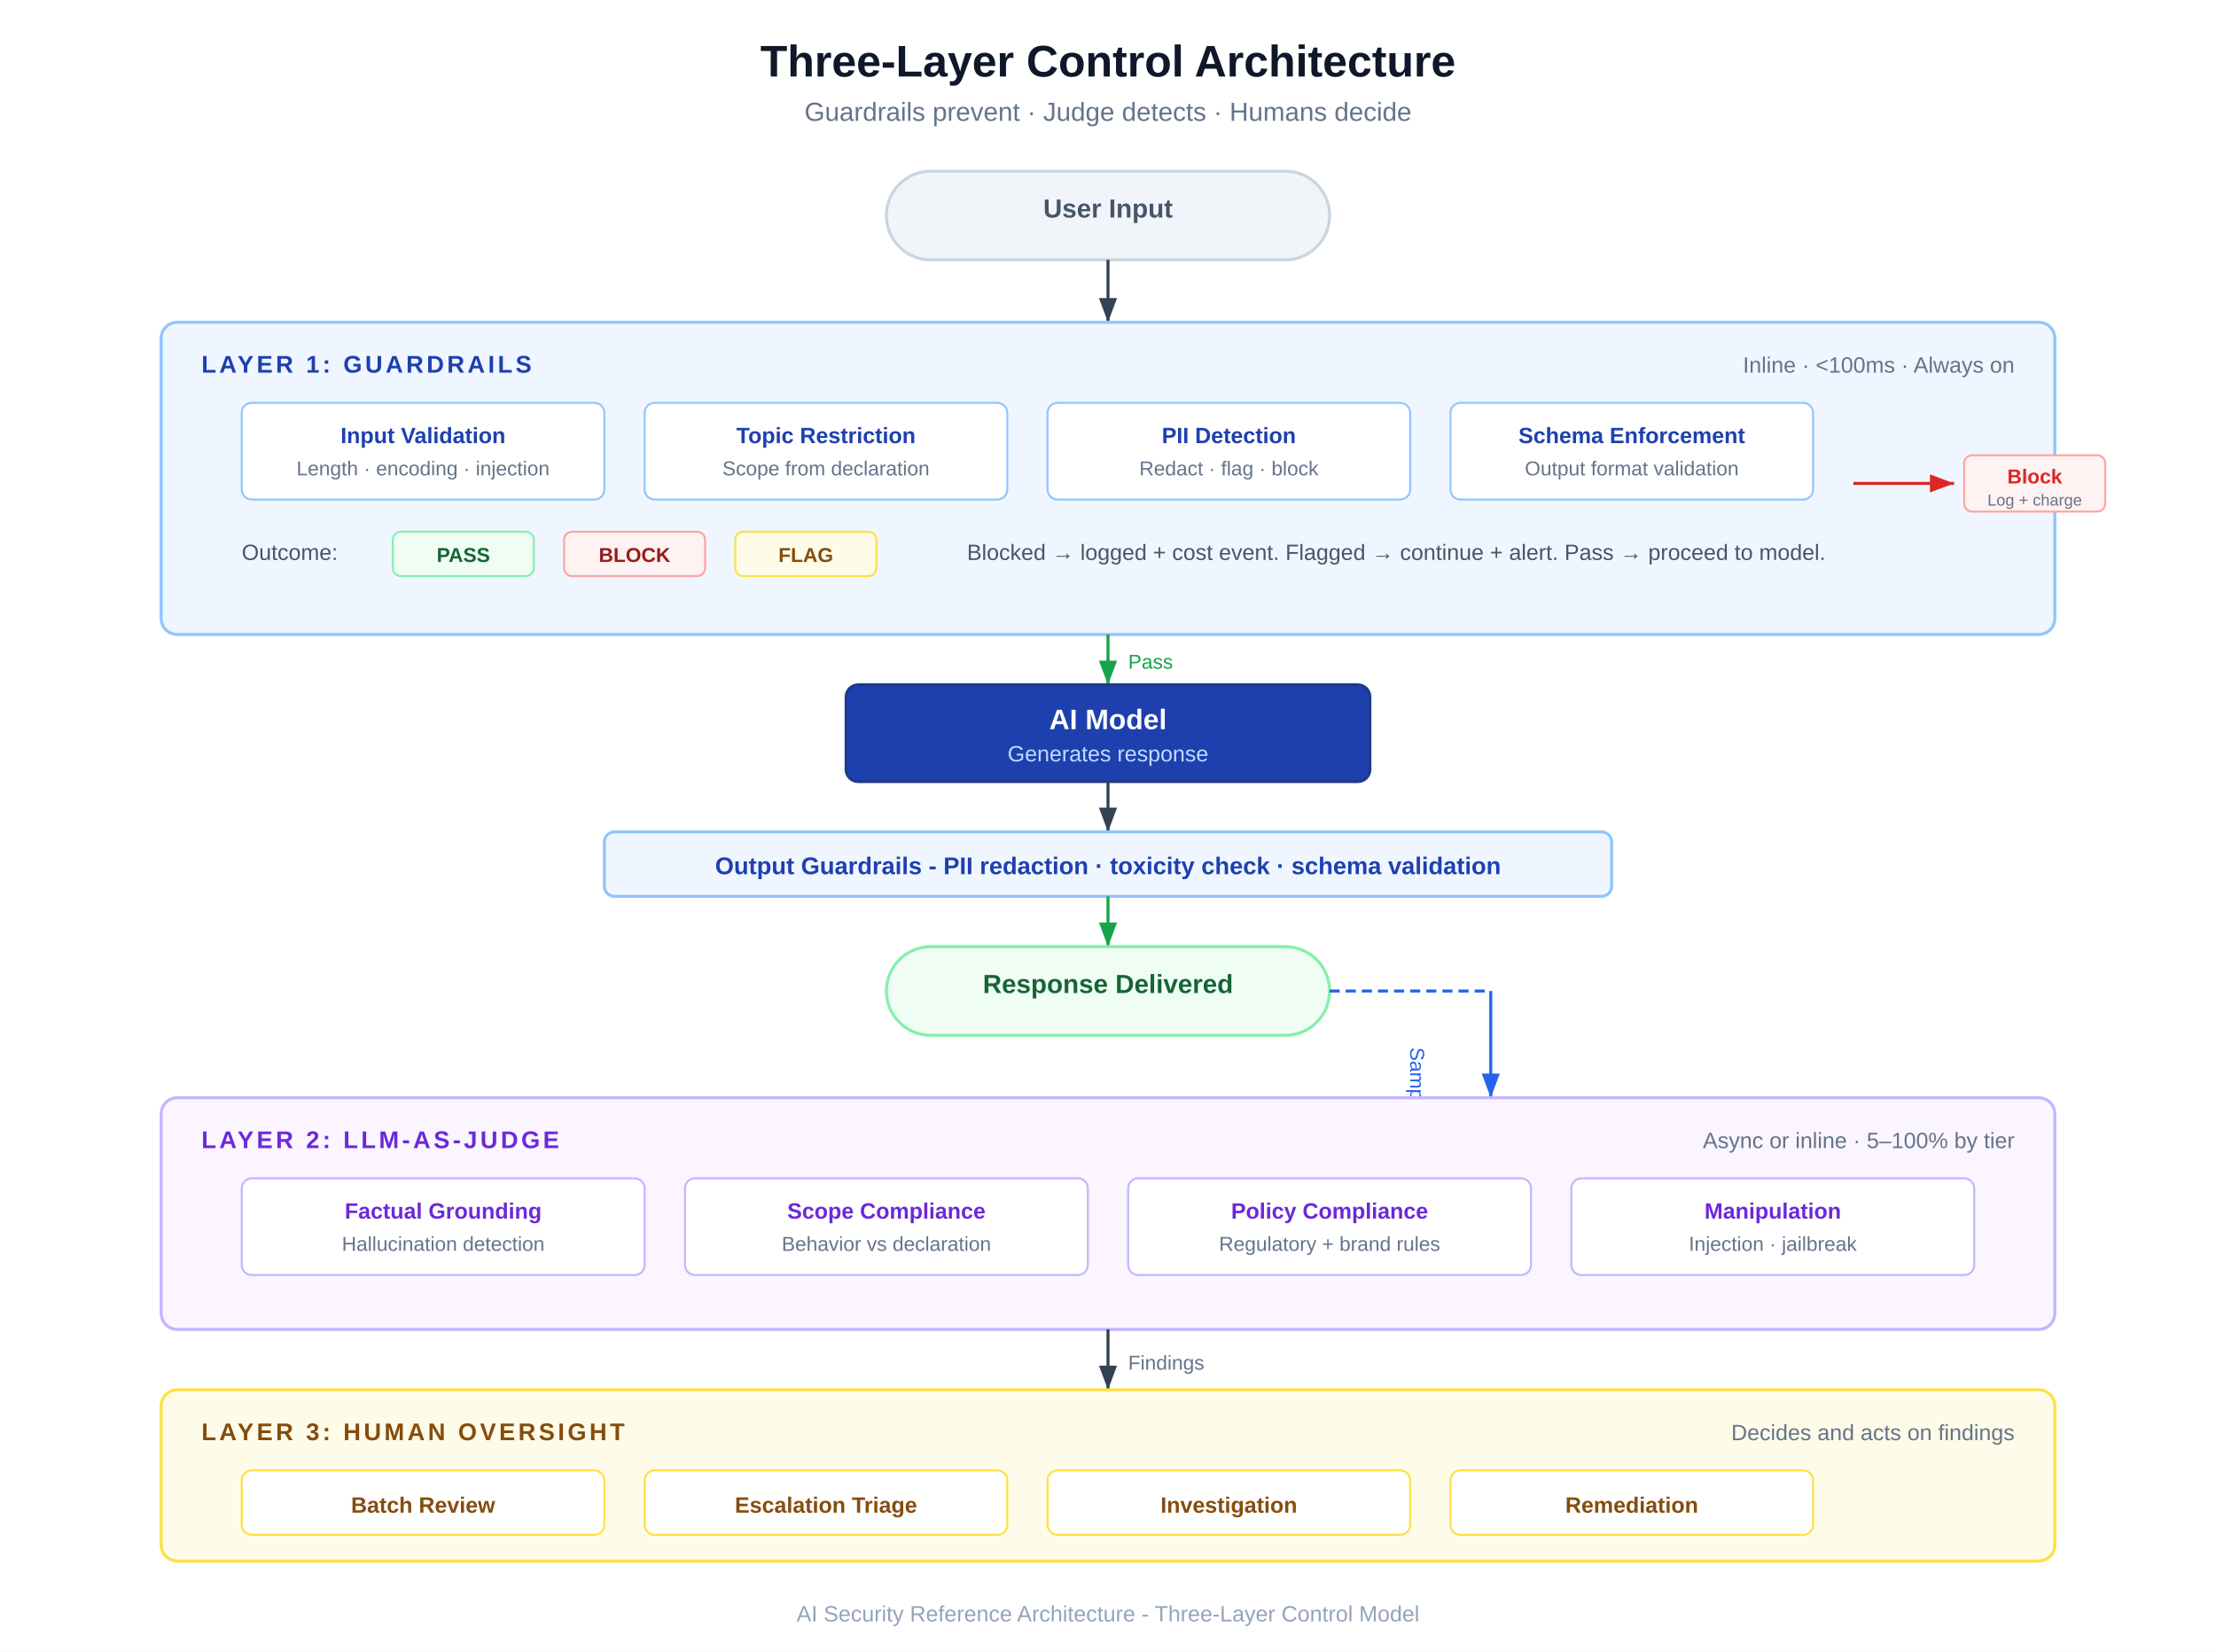
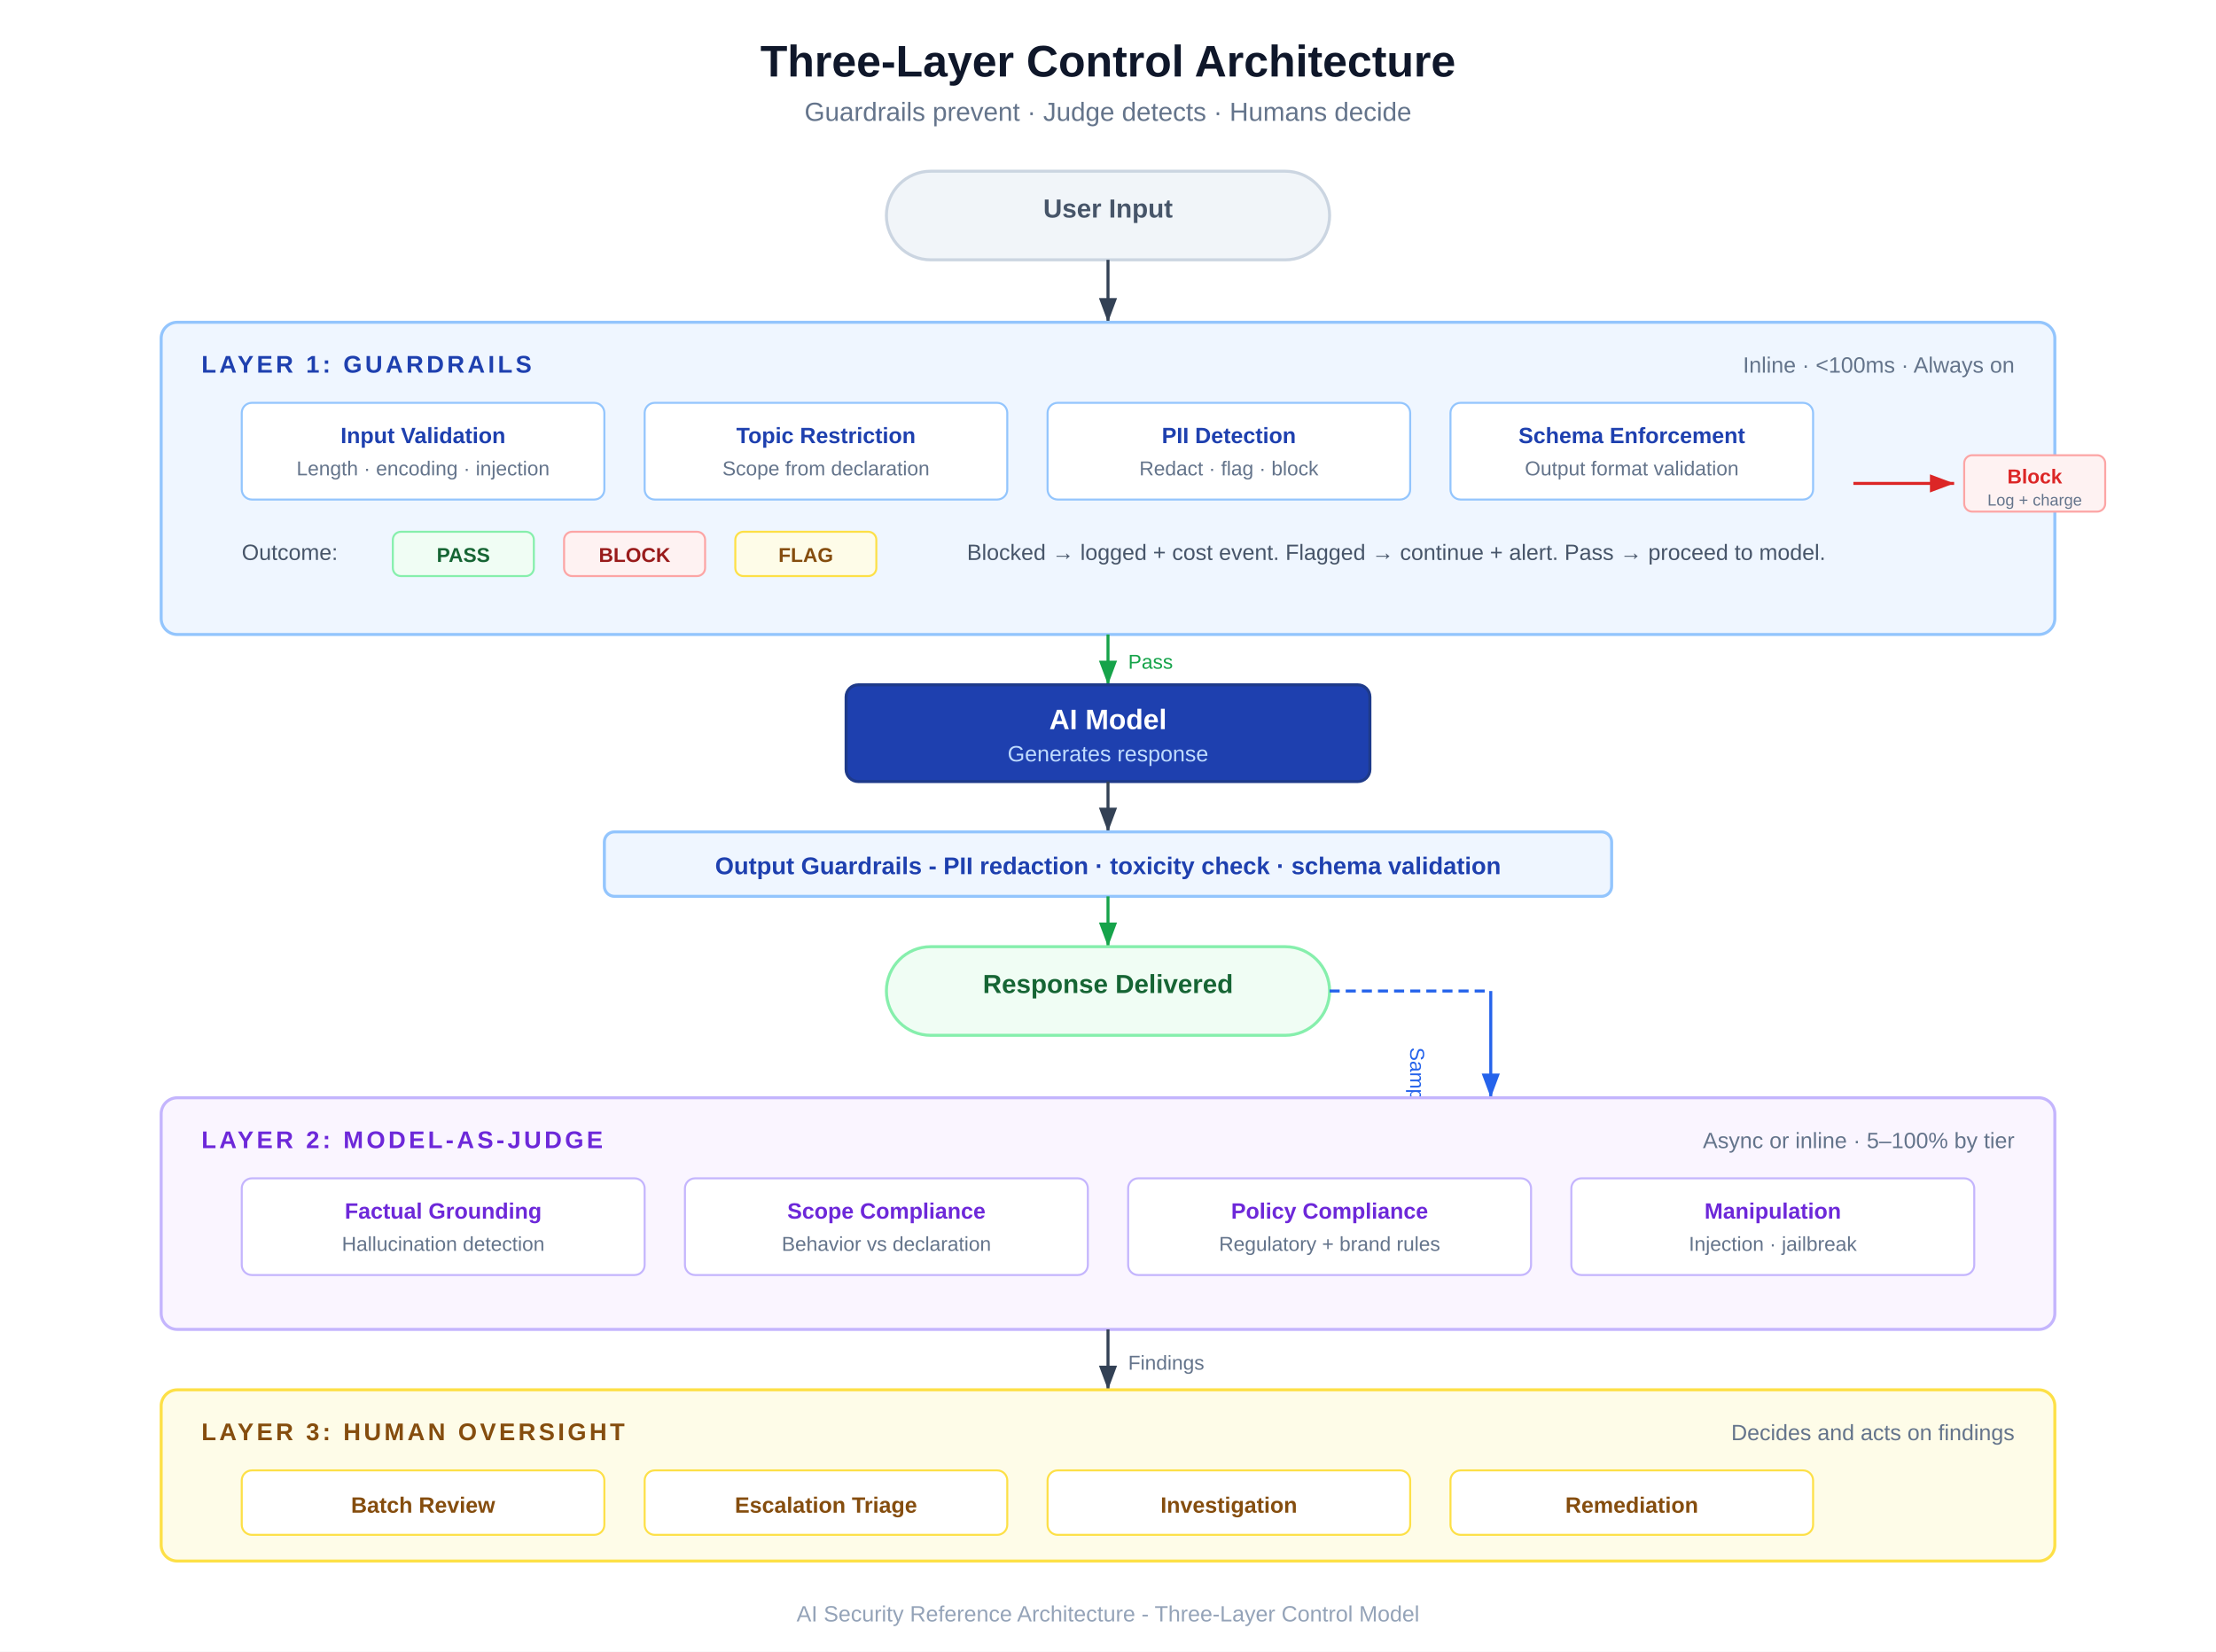
<svg xmlns="http://www.w3.org/2000/svg" width="1100" height="820" viewBox="0 0 1100 820" font-family="'Segoe UI', Arial, Helvetica, sans-serif">
  <defs>
    <marker id="arrow" markerWidth="8" markerHeight="6" refX="8" refY="3" orient="auto">
      <path d="M0,0 L8,3 L0,6 Z" fill="#334155" />
    </marker>
    <marker id="arrow-green" markerWidth="8" markerHeight="6" refX="8" refY="3" orient="auto">
      <path d="M0,0 L8,3 L0,6 Z" fill="#16a34a" />
    </marker>
    <marker id="arrow-red" markerWidth="8" markerHeight="6" refX="8" refY="3" orient="auto">
      <path d="M0,0 L8,3 L0,6 Z" fill="#dc2626" />
    </marker>
    <marker id="arrow-blue" markerWidth="8" markerHeight="6" refX="8" refY="3" orient="auto">
      <path d="M0,0 L8,3 L0,6 Z" fill="#2563eb" />
    </marker>
    <marker id="arrow-amber" markerWidth="8" markerHeight="6" refX="8" refY="3" orient="auto">
      <path d="M0,0 L8,3 L0,6 Z" fill="#d97706" />
    </marker>
  </defs>
  <rect width="1100" height="820" fill="#ffffff" />
  <text x="550" y="38" text-anchor="middle" font-size="22" font-weight="700" fill="#0f172a">Three-Layer Control Architecture</text>
  <text x="550" y="60" text-anchor="middle" font-size="13" fill="#64748b">Guardrails prevent · Judge detects · Humans decide</text>
  <rect x="440" y="85" width="220" height="44" rx="22" fill="#f1f5f9" stroke="#cbd5e1" stroke-width="1.5" />
  <text x="550" y="108" text-anchor="middle" font-size="13" font-weight="600" fill="#475569">User Input</text>
  <line x1="550" y1="129" x2="550" y2="160" stroke="#334155" stroke-width="1.5" marker-end="url(#arrow)" />
  <rect x="80" y="160" width="940" height="155" rx="8" fill="#eff6ff" stroke="#93c5fd" stroke-width="1.5" />
  <text x="100" y="185" font-size="12" font-weight="700" fill="#1e40af" letter-spacing="1.5">LAYER 1: GUARDRAILS</text>
  <text x="1000" y="185" text-anchor="end" font-size="11" fill="#64748b">Inline · &lt;100ms · Always on</text>
  <rect x="120" y="200" width="180" height="48" rx="5" fill="#ffffff" stroke="#93c5fd" stroke-width="1" />
  <text x="210" y="220" text-anchor="middle" font-size="11" font-weight="600" fill="#1e40af">Input Validation</text>
  <text x="210" y="236" text-anchor="middle" font-size="10" fill="#64748b">Length · encoding · injection</text>
  <rect x="320" y="200" width="180" height="48" rx="5" fill="#ffffff" stroke="#93c5fd" stroke-width="1" />
  <text x="410" y="220" text-anchor="middle" font-size="11" font-weight="600" fill="#1e40af">Topic Restriction</text>
  <text x="410" y="236" text-anchor="middle" font-size="10" fill="#64748b">Scope from declaration</text>
  <rect x="520" y="200" width="180" height="48" rx="5" fill="#ffffff" stroke="#93c5fd" stroke-width="1" />
  <text x="610" y="220" text-anchor="middle" font-size="11" font-weight="600" fill="#1e40af">PII Detection</text>
  <text x="610" y="236" text-anchor="middle" font-size="10" fill="#64748b">Redact · flag · block</text>
  <rect x="720" y="200" width="180" height="48" rx="5" fill="#ffffff" stroke="#93c5fd" stroke-width="1" />
  <text x="810" y="220" text-anchor="middle" font-size="11" font-weight="600" fill="#1e40af">Schema Enforcement</text>
  <text x="810" y="236" text-anchor="middle" font-size="10" fill="#64748b">Output format validation</text>
  <text x="120" y="278" font-size="11" fill="#475569">Outcome:</text>
  <rect x="195" y="264" width="70" height="22" rx="4" fill="#f0fdf4" stroke="#86efac" stroke-width="1" />
  <text x="230" y="279" text-anchor="middle" font-size="10" font-weight="600" fill="#166534">PASS</text>
  <rect x="280" y="264" width="70" height="22" rx="4" fill="#fef2f2" stroke="#fca5a5" stroke-width="1" />
  <text x="315" y="279" text-anchor="middle" font-size="10" font-weight="600" fill="#991b1b">BLOCK</text>
  <rect x="365" y="264" width="70" height="22" rx="4" fill="#fefce8" stroke="#fde047" stroke-width="1" />
  <text x="400" y="279" text-anchor="middle" font-size="10" font-weight="600" fill="#854d0e">FLAG</text>
  <text x="480" y="278" font-size="11" fill="#475569">Blocked → logged + cost event. Flagged → continue + alert. Pass → proceed to model.</text>
  <line x1="550" y1="315" x2="550" y2="340" stroke="#16a34a" stroke-width="1.5" marker-end="url(#arrow-green)" />
  <text x="560" y="332" font-size="10" fill="#16a34a">Pass</text>
  <line x1="920" y1="240" x2="970" y2="240" stroke="#dc2626" stroke-width="1.5" marker-end="url(#arrow-red)" />
  <rect x="975" y="226" width="70" height="28" rx="4" fill="#fef2f2" stroke="#fca5a5" stroke-width="1" />
  <text x="1010" y="240" text-anchor="middle" font-size="10" font-weight="600" fill="#dc2626">Block</text>
  <text x="1010" y="251" text-anchor="middle" font-size="8" fill="#64748b">Log + charge</text>
  <rect x="420" y="340" width="260" height="48" rx="6" fill="#1e40af" stroke="#1e3a8a" stroke-width="1.5" />
  <text x="550" y="362" text-anchor="middle" font-size="14" font-weight="700" fill="#ffffff">AI Model</text>
  <text x="550" y="378" text-anchor="middle" font-size="11" fill="#bfdbfe">Generates response</text>
  <line x1="550" y1="388" x2="550" y2="413" stroke="#334155" stroke-width="1.5" marker-end="url(#arrow)" />
  <rect x="300" y="413" width="500" height="32" rx="5" fill="#eff6ff" stroke="#93c5fd" stroke-width="1.5" />
  <text x="550" y="434" text-anchor="middle" font-size="12" font-weight="600" fill="#1e40af">Output Guardrails - PII redaction · toxicity check · schema validation</text>
  <line x1="550" y1="445" x2="550" y2="470" stroke="#16a34a" stroke-width="1.5" marker-end="url(#arrow-green)" />
  <rect x="440" y="470" width="220" height="44" rx="22" fill="#f0fdf4" stroke="#86efac" stroke-width="1.5" />
  <text x="550" y="493" text-anchor="middle" font-size="13" font-weight="600" fill="#166534">Response Delivered</text>
  <line x1="660" y1="492" x2="740" y2="492" stroke="#2563eb" stroke-width="1.5" stroke-dasharray="5,3" />
  <line x1="740" y1="492" x2="740" y2="545" stroke="#2563eb" stroke-width="1.5" marker-end="url(#arrow-blue)" />
  <text x="700" y="520" font-size="10" fill="#2563eb" transform="rotate(90, 700, 520)">Sample</text>
  <rect x="80" y="545" width="940" height="115" rx="8" fill="#faf5ff" stroke="#c4b5fd" stroke-width="1.5" />
-   <text x="100" y="570" font-size="12" font-weight="700" fill="#6d28d9" letter-spacing="1.5">LAYER 2: LLM-AS-JUDGE</text>
+   <text x="100" y="570" font-size="12" font-weight="700" fill="#6d28d9" letter-spacing="1.5">LAYER 2: MODEL-AS-JUDGE</text>
  <text x="1000" y="570" text-anchor="end" font-size="11" fill="#64748b">Async or inline · 5–100% by tier</text>
  <rect x="120" y="585" width="200" height="48" rx="5" fill="#ffffff" stroke="#c4b5fd" stroke-width="1" />
  <text x="220" y="605" text-anchor="middle" font-size="11" font-weight="600" fill="#6d28d9">Factual Grounding</text>
  <text x="220" y="621" text-anchor="middle" font-size="10" fill="#64748b">Hallucination detection</text>
  <rect x="340" y="585" width="200" height="48" rx="5" fill="#ffffff" stroke="#c4b5fd" stroke-width="1" />
  <text x="440" y="605" text-anchor="middle" font-size="11" font-weight="600" fill="#6d28d9">Scope Compliance</text>
  <text x="440" y="621" text-anchor="middle" font-size="10" fill="#64748b">Behavior vs declaration</text>
  <rect x="560" y="585" width="200" height="48" rx="5" fill="#ffffff" stroke="#c4b5fd" stroke-width="1" />
  <text x="660" y="605" text-anchor="middle" font-size="11" font-weight="600" fill="#6d28d9">Policy Compliance</text>
  <text x="660" y="621" text-anchor="middle" font-size="10" fill="#64748b">Regulatory + brand rules</text>
  <rect x="780" y="585" width="200" height="48" rx="5" fill="#ffffff" stroke="#c4b5fd" stroke-width="1" />
  <text x="880" y="605" text-anchor="middle" font-size="11" font-weight="600" fill="#6d28d9">Manipulation</text>
  <text x="880" y="621" text-anchor="middle" font-size="10" fill="#64748b">Injection · jailbreak</text>
  <line x1="550" y1="660" x2="550" y2="690" stroke="#334155" stroke-width="1.5" marker-end="url(#arrow)" />
  <text x="560" y="680" font-size="10" fill="#64748b">Findings</text>
  <rect x="80" y="690" width="940" height="85" rx="8" fill="#fefce8" stroke="#fde047" stroke-width="1.5" />
  <text x="100" y="715" font-size="12" font-weight="700" fill="#854d0e" letter-spacing="1.5">LAYER 3: HUMAN OVERSIGHT</text>
  <text x="1000" y="715" text-anchor="end" font-size="11" fill="#64748b">Decides and acts on findings</text>
  <rect x="120" y="730" width="180" height="32" rx="5" fill="#ffffff" stroke="#fde047" stroke-width="1" />
  <text x="210" y="751" text-anchor="middle" font-size="11" font-weight="600" fill="#854d0e">Batch Review</text>
  <rect x="320" y="730" width="180" height="32" rx="5" fill="#ffffff" stroke="#fde047" stroke-width="1" />
  <text x="410" y="751" text-anchor="middle" font-size="11" font-weight="600" fill="#854d0e">Escalation Triage</text>
  <rect x="520" y="730" width="180" height="32" rx="5" fill="#ffffff" stroke="#fde047" stroke-width="1" />
  <text x="610" y="751" text-anchor="middle" font-size="11" font-weight="600" fill="#854d0e">Investigation</text>
  <rect x="720" y="730" width="180" height="32" rx="5" fill="#ffffff" stroke="#fde047" stroke-width="1" />
  <text x="810" y="751" text-anchor="middle" font-size="11" font-weight="600" fill="#854d0e">Remediation</text>
  <text x="550" y="805" text-anchor="middle" font-size="11" fill="#94a3b8">AI Security Reference Architecture - Three-Layer Control Model</text>
</svg>
